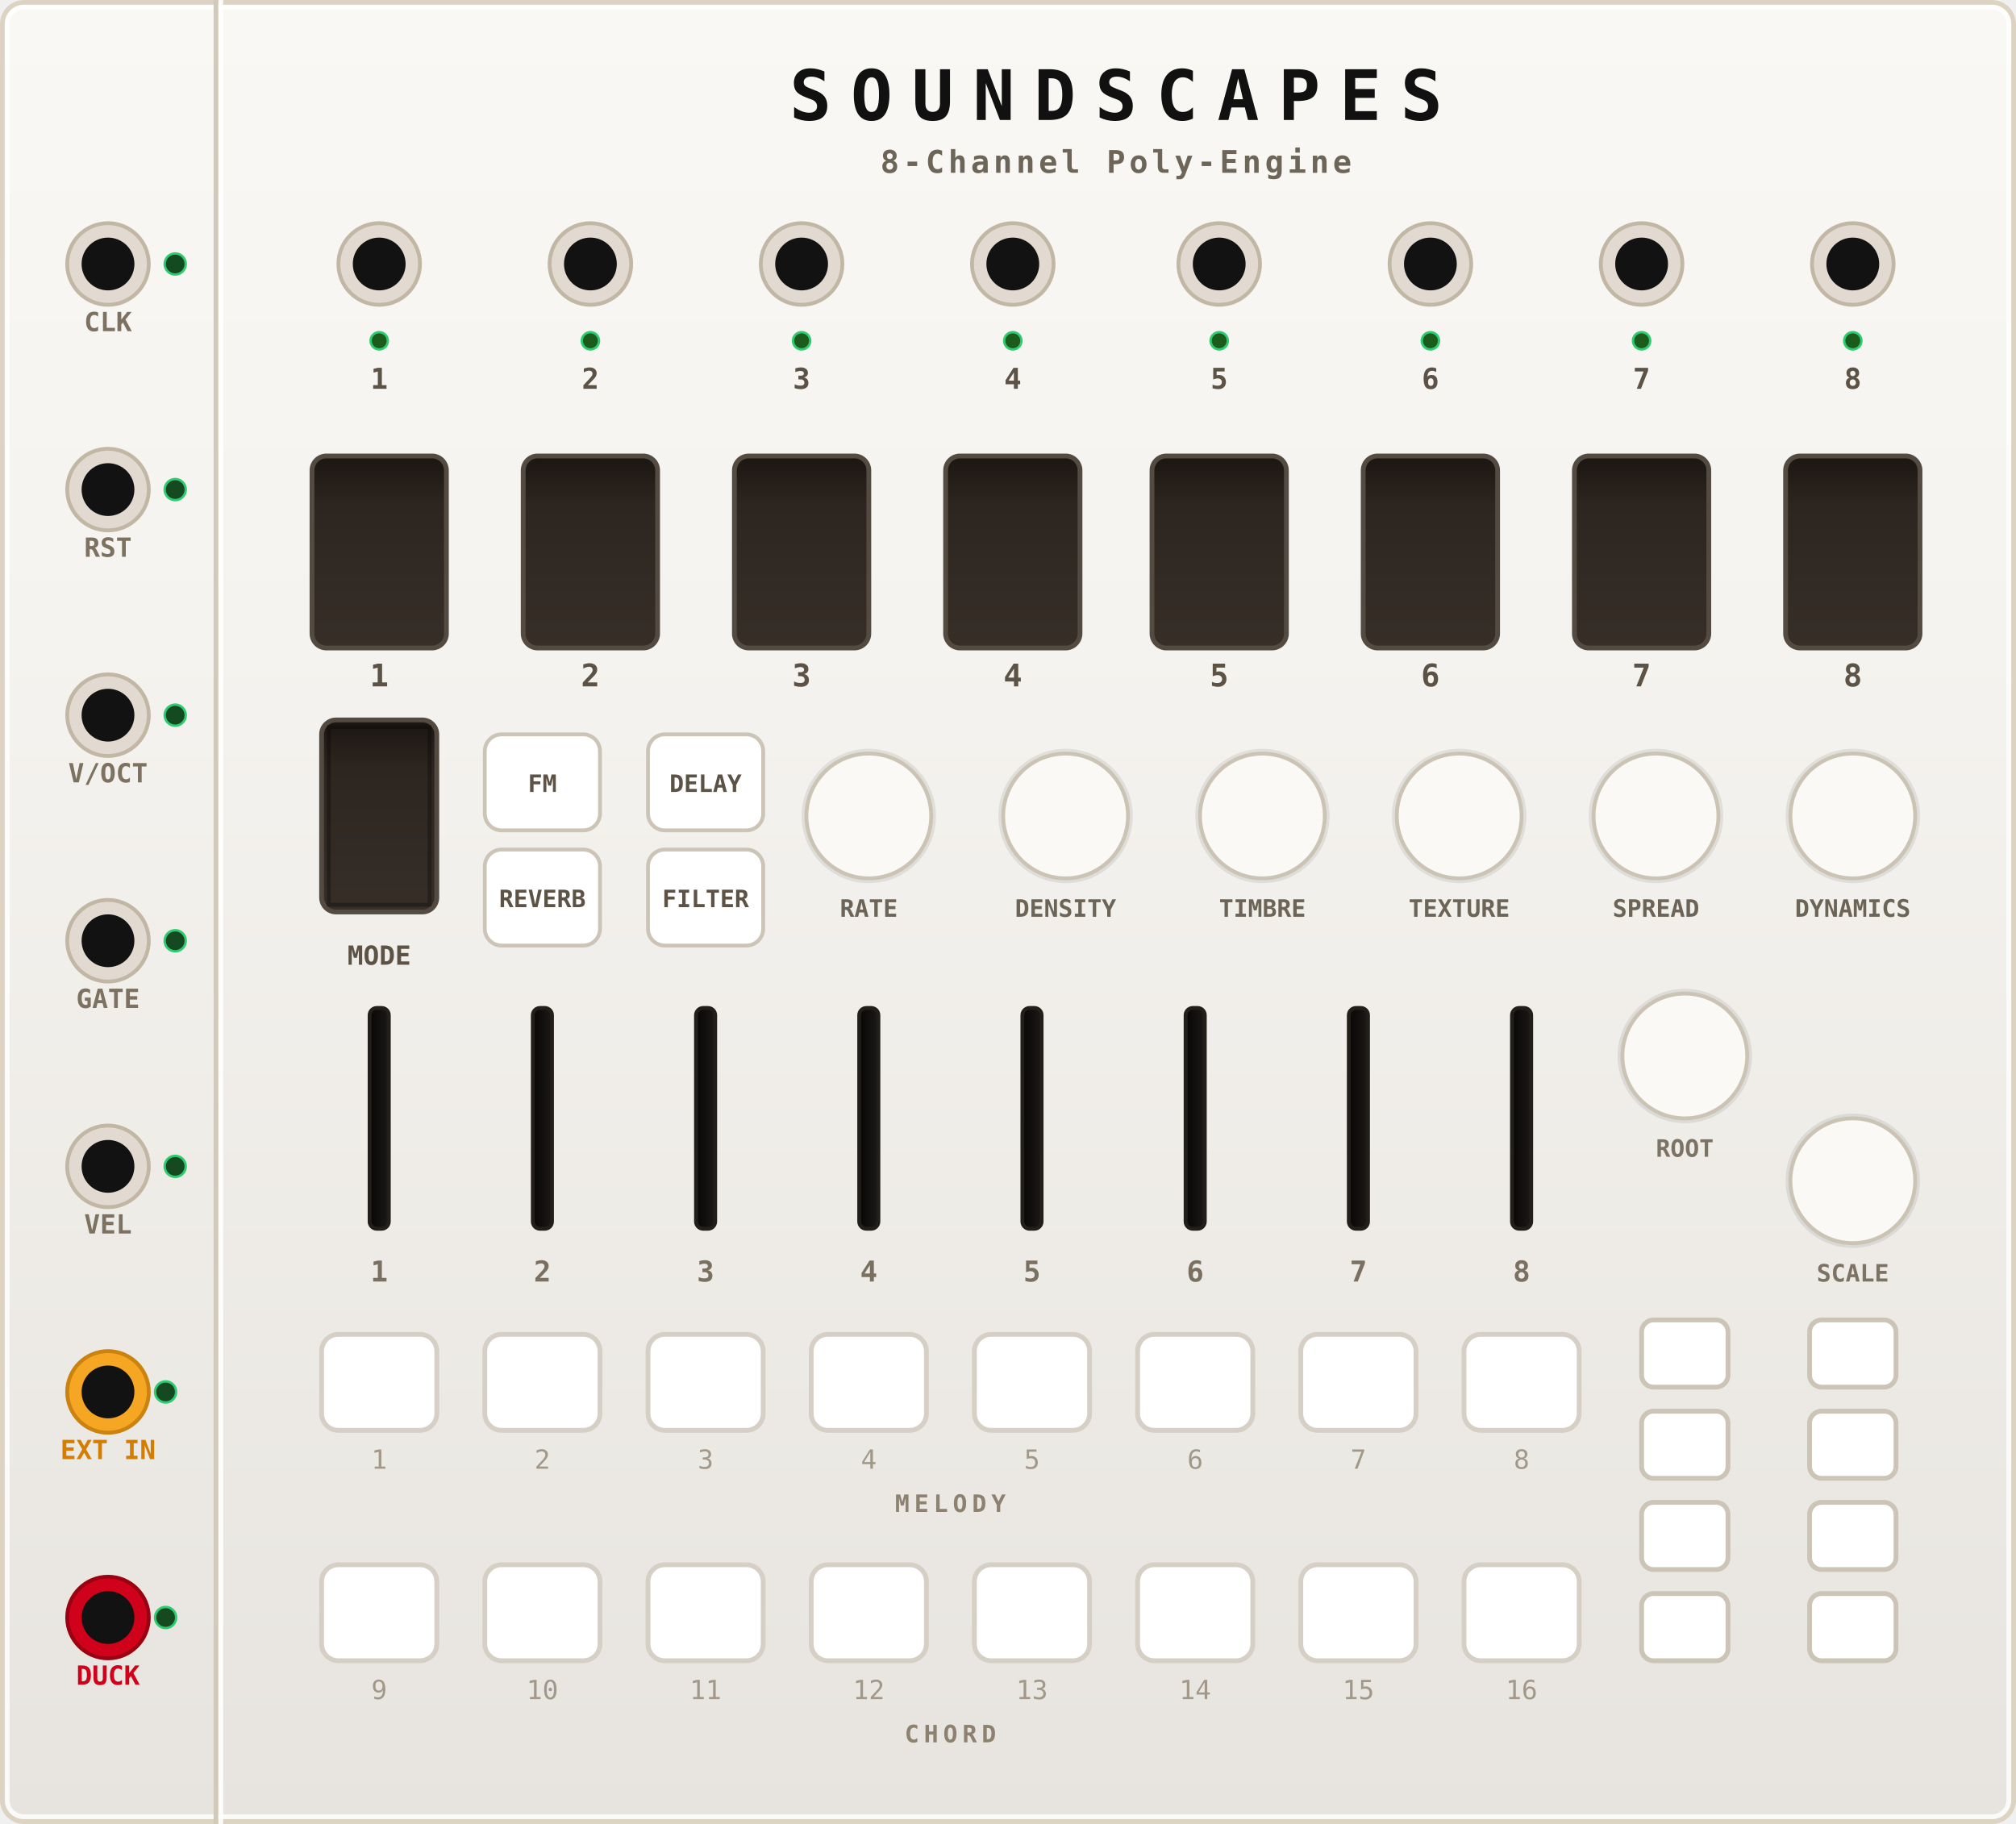
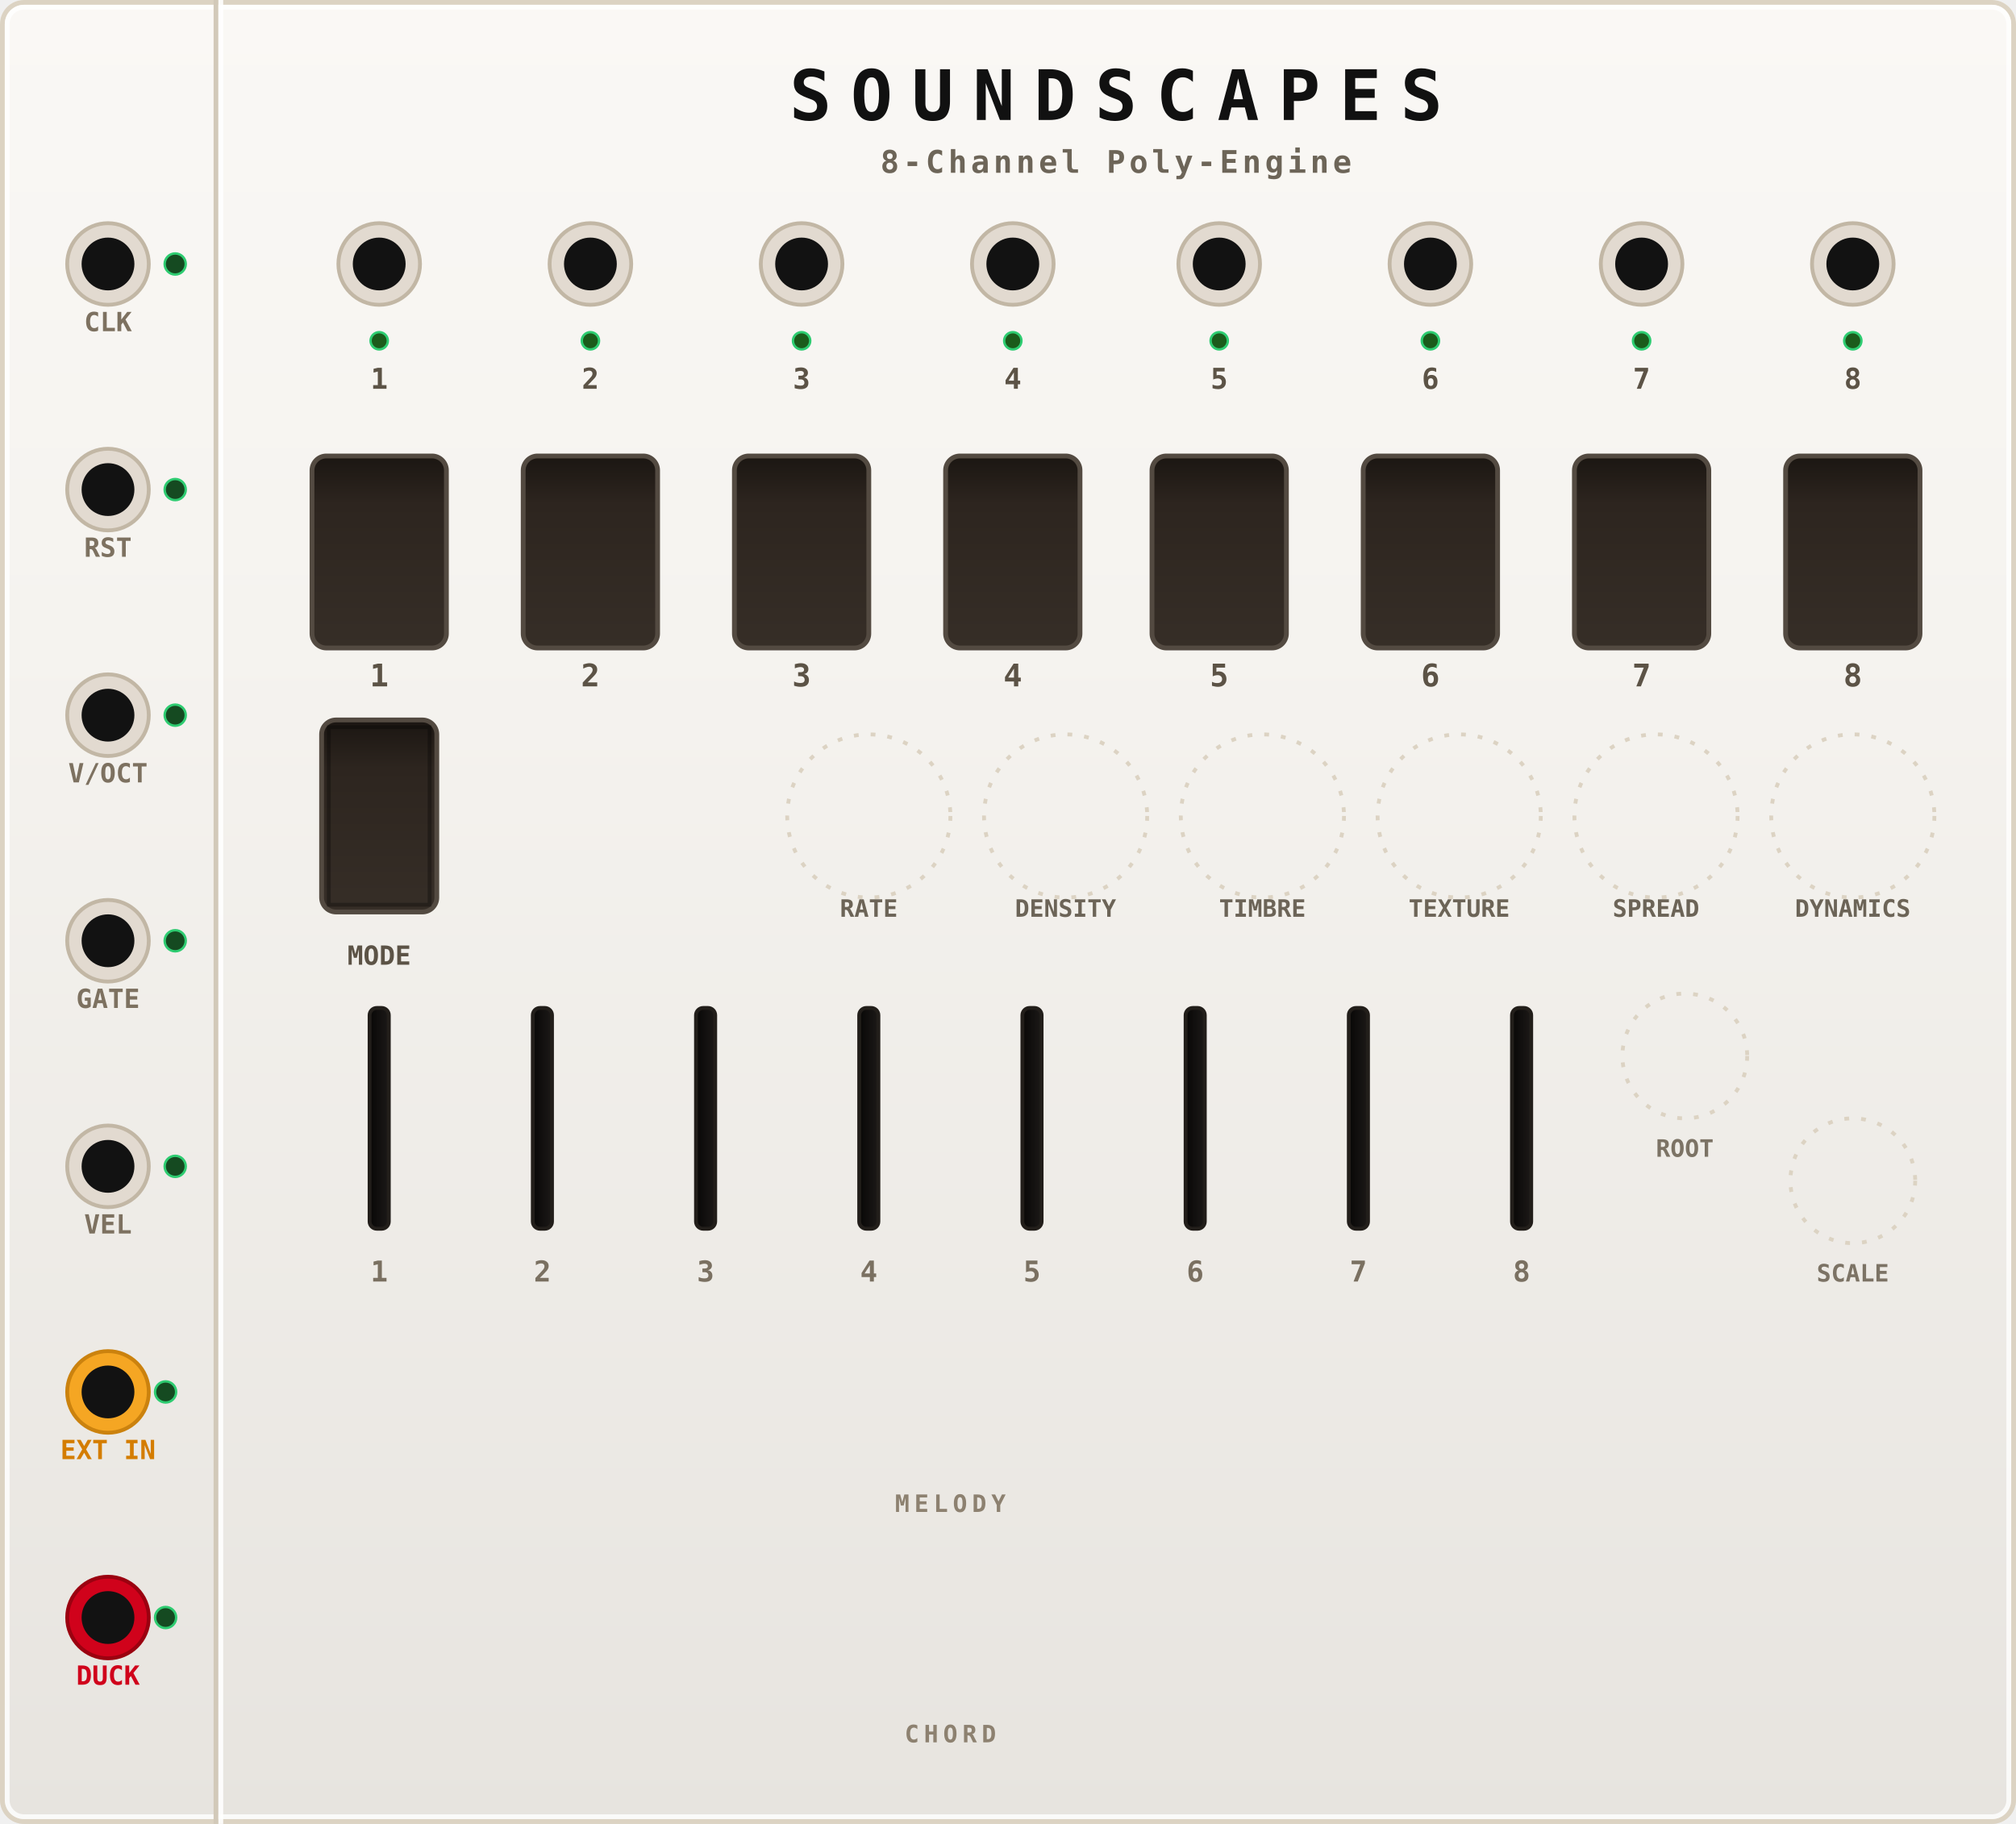
<svg xmlns="http://www.w3.org/2000/svg" viewBox="0 0 420 380" width="420" height="380">
  <defs>
    <linearGradient id="bg-grad" x1="0%" y1="0%" x2="0%" y2="100%">
      <stop offset="0%" stop-color="#faf8f5" />
      <stop offset="35%" stop-color="#f5f3ef" />
      <stop offset="100%" stop-color="#e7e4df" />
    </linearGradient>
    <linearGradient id="bronze-display" x1="0" y1="0" x2="0" y2="1">
      <stop offset="0%" stop-color="#1b1612" />
      <stop offset="25%" stop-color="#2d251f" />
      <stop offset="100%" stop-color="#362e27" />
    </linearGradient>
    <linearGradient id="track-shadow" x1="0" y1="0" x2="1" y2="0">
      <stop offset="0%" stop-color="#080706" />
      <stop offset="50%" stop-color="#12100f" />
      <stop offset="100%" stop-color="#1c1917" />
    </linearGradient>
    <g id="jack-placeholder">
      <circle cx="0" cy="0" r="8.5" fill="#e2dad0" stroke="#c2b7a5" stroke-width="0.8" />
      <circle cx="0" cy="0" r="5.5" fill="#121212" />
    </g>
    <g id="jack-amber">
      <circle cx="0" cy="0" r="8.5" fill="#f5a623" stroke="#cb820e" stroke-width="0.8" />
      <circle cx="0" cy="0" r="5.5" fill="#121212" />
    </g>
    <g id="jack-red">
      <circle cx="0" cy="0" r="8.5" fill="#d0021b" stroke="#9b0110" stroke-width="0.8" />
      <circle cx="0" cy="0" r="5.5" fill="#121212" />
    </g>
    <g id="status-led">
      <circle cx="0" cy="0" r="2.2" fill="#154a21" stroke="#2ecc71" stroke-width="0.5" />
-     </g>
-     <g id="knob-large">
-       <circle cx="0" cy="0" r="14" fill="#000000" opacity="0.08" />
-       <circle cx="0" cy="0" r="13" fill="#faf9f6" stroke="#cbc4b5" stroke-width="0.8" />
    </g>
  </defs>
  <rect width="420" height="380" fill="url(#bg-grad)" rx="5" ry="5" />
  <rect x="0.5" y="0.5" width="419" height="379" fill="none" stroke="#dcd3c3" stroke-width="1" rx="4.5" ry="4.5" />
  <rect x="1.5" y="1.5" width="417" height="377" fill="none" stroke="#ffffff" stroke-width="1" opacity="0.8" rx="3.5" ry="3.5" />
  <line x1="45" y1="0" x2="45" y2="380" stroke="#d2c9b9" stroke-width="1" />
  <line x1="46" y1="0" x2="46" y2="380" stroke="#ffffff" stroke-width="1" opacity="0.9" />
  <g id="sidebar-inputs">
    <use href="#jack-placeholder" x="22.5" y="55" />
    <use href="#status-led" x="36.5" y="55" />
    <text x="22.5" y="69" font-family="'Roboto Mono', monospace" font-size="5.5" font-weight="bold" fill="#7d7160" text-anchor="middle">CLK</text>
    <use href="#jack-placeholder" x="22.5" y="102" />
    <use href="#status-led" x="36.5" y="102" />
    <text x="22.5" y="116" font-family="'Roboto Mono', monospace" font-size="5.5" font-weight="bold" fill="#7d7160" text-anchor="middle">RST</text>
    <use href="#jack-placeholder" x="22.5" y="149" />
    <use href="#status-led" x="36.5" y="149" />
    <text x="22.5" y="163" font-family="'Roboto Mono', monospace" font-size="5.5" font-weight="bold" fill="#7d7160" text-anchor="middle">V/OCT</text>
    <use href="#jack-placeholder" x="22.5" y="196" />
    <use href="#status-led" x="36.5" y="196" />
    <text x="22.5" y="210" font-family="'Roboto Mono', monospace" font-size="5.5" font-weight="bold" fill="#7d7160" text-anchor="middle">GATE</text>
    <use href="#jack-placeholder" x="22.5" y="243" />
    <use href="#status-led" x="36.5" y="243" />
    <text x="22.5" y="257" font-family="'Roboto Mono', monospace" font-size="5.5" font-weight="bold" fill="#7d7160" text-anchor="middle">VEL</text>
    <use href="#jack-amber" x="22.5" y="290" />
    <use href="#status-led" x="34.5" y="290" />
    <text x="22.5" y="304" font-family="'Roboto Mono', monospace" font-size="5.5" font-weight="bold" fill="#d47d00" text-anchor="middle">EXT IN</text>
    <use href="#jack-red" x="22.5" y="337" />
    <use href="#status-led" x="34.5" y="337" />
    <text x="22.5" y="351" font-family="'Roboto Mono', monospace" font-size="5.5" font-weight="bold" fill="#d0021b" text-anchor="middle">DUCK</text>
  </g>
  <g id="header-text">
    <text x="232.5" y="25" font-family="'Roboto Mono', monospace" font-size="14.5" font-weight="bold" fill="#111111" letter-spacing="4" text-anchor="middle">SOUNDSCAPES</text>
    <text x="232.5" y="36" font-family="'Roboto Mono', monospace" font-size="6.5" font-weight="bold" fill="#6d6558" letter-spacing="0.8" text-anchor="middle">8-Channel Poly-Engine</text>
  </g>
  <g id="row1-expanded-grid">
    <use href="#jack-placeholder" x="79" y="55" />
    <circle cx="79" cy="71" r="1.8" fill="#1b5b1b" stroke="#2ecc71" stroke-width="0.5" />
    <text x="79" y="81" font-family="'Roboto Mono', monospace" font-size="6" font-weight="bold" fill="#5c5346" text-anchor="middle">1</text>
    <rect x="65" y="95" width="28" height="40" rx="3" ry="3" fill="url(#bronze-display)" stroke="#534a41" stroke-width="1" />
    <text x="79" y="143" font-family="'Roboto Mono', monospace" font-size="6.5" font-weight="bold" fill="#5c5346" text-anchor="middle">1</text>
    <use href="#jack-placeholder" x="123" y="55" />
    <circle cx="123" cy="71" r="1.8" fill="#1b5b1b" stroke="#2ecc71" stroke-width="0.5" />
    <text x="123" y="81" font-family="'Roboto Mono', monospace" font-size="6" font-weight="bold" fill="#5c5346" text-anchor="middle">2</text>
    <rect x="109" y="95" width="28" height="40" rx="3" ry="3" fill="url(#bronze-display)" stroke="#534a41" stroke-width="1" />
    <text x="123" y="143" font-family="'Roboto Mono', monospace" font-size="6.5" font-weight="bold" fill="#5c5346" text-anchor="middle">2</text>
    <use href="#jack-placeholder" x="167" y="55" />
    <circle cx="167" cy="71" r="1.8" fill="#1b5b1b" stroke="#2ecc71" stroke-width="0.5" />
    <text x="167" y="81" font-family="'Roboto Mono', monospace" font-size="6" font-weight="bold" fill="#5c5346" text-anchor="middle">3</text>
    <rect x="153" y="95" width="28" height="40" rx="3" ry="3" fill="url(#bronze-display)" stroke="#534a41" stroke-width="1" />
    <text x="167" y="143" font-family="'Roboto Mono', monospace" font-size="6.5" font-weight="bold" fill="#5c5346" text-anchor="middle">3</text>
    <use href="#jack-placeholder" x="211" y="55" />
    <circle cx="211" cy="71" r="1.8" fill="#1b5b1b" stroke="#2ecc71" stroke-width="0.5" />
    <text x="211" y="81" font-family="'Roboto Mono', monospace" font-size="6" font-weight="bold" fill="#5c5346" text-anchor="middle">4</text>
    <rect x="197" y="95" width="28" height="40" rx="3" ry="3" fill="url(#bronze-display)" stroke="#534a41" stroke-width="1" />
    <text x="211" y="143" font-family="'Roboto Mono', monospace" font-size="6.5" font-weight="bold" fill="#5c5346" text-anchor="middle">4</text>
    <use href="#jack-placeholder" x="254" y="55" />
    <circle cx="254" cy="71" r="1.8" fill="#1b5b1b" stroke="#2ecc71" stroke-width="0.5" />
    <text x="254" y="81" font-family="'Roboto Mono', monospace" font-size="6" font-weight="bold" fill="#5c5346" text-anchor="middle">5</text>
    <rect x="240" y="95" width="28" height="40" rx="3" ry="3" fill="url(#bronze-display)" stroke="#534a41" stroke-width="1" />
    <text x="254" y="143" font-family="'Roboto Mono', monospace" font-size="6.5" font-weight="bold" fill="#5c5346" text-anchor="middle">5</text>
    <use href="#jack-placeholder" x="298" y="55" />
    <circle cx="298" cy="71" r="1.8" fill="#1b5b1b" stroke="#2ecc71" stroke-width="0.5" />
    <text x="298" y="81" font-family="'Roboto Mono', monospace" font-size="6" font-weight="bold" fill="#5c5346" text-anchor="middle">6</text>
    <rect x="284" y="95" width="28" height="40" rx="3" ry="3" fill="url(#bronze-display)" stroke="#534a41" stroke-width="1" />
    <text x="298" y="143" font-family="'Roboto Mono', monospace" font-size="6.5" font-weight="bold" fill="#5c5346" text-anchor="middle">6</text>
    <use href="#jack-placeholder" x="342" y="55" />
    <circle cx="342" cy="71" r="1.8" fill="#1b5b1b" stroke="#2ecc71" stroke-width="0.5" />
    <text x="342" y="81" font-family="'Roboto Mono', monospace" font-size="6" font-weight="bold" fill="#5c5346" text-anchor="middle">7</text>
    <rect x="328" y="95" width="28" height="40" rx="3" ry="3" fill="url(#bronze-display)" stroke="#534a41" stroke-width="1" />
    <text x="342" y="143" font-family="'Roboto Mono', monospace" font-size="6.5" font-weight="bold" fill="#5c5346" text-anchor="middle">7</text>
    <use href="#jack-placeholder" x="386" y="55" />
    <circle cx="386" cy="71" r="1.8" fill="#1b5b1b" stroke="#2ecc71" stroke-width="0.5" />
    <text x="386" y="81" font-family="'Roboto Mono', monospace" font-size="6" font-weight="bold" fill="#5c5346" text-anchor="middle">8</text>
    <rect x="372" y="95" width="28" height="40" rx="3" ry="3" fill="url(#bronze-display)" stroke="#534a41" stroke-width="1" />
    <text x="386" y="143" font-family="'Roboto Mono', monospace" font-size="6.5" font-weight="bold" fill="#5c5346" text-anchor="middle">8</text>
  </g>
  <g id="synth-deck">
    <rect x="67" y="150" width="24" height="40" rx="3" ry="3" fill="url(#bronze-display)" stroke="#534a41" stroke-width="1" />
    <rect x="68.5" y="151.5" width="21" height="37" fill="none" stroke="#000000" stroke-width="0.8" opacity="0.3" />
    <text x="79" y="201" font-family="'Roboto Mono', monospace" font-size="5.5" font-weight="bold" fill="#5c5346" text-anchor="middle">MODE</text>
-     <rect x="101" y="153" width="24" height="20" rx="3.5" ry="3.5" fill="#ffffff" stroke="#ccc4b6" stroke-width="0.8" />
-     <text x="113" y="165" font-family="'Roboto Mono', monospace" font-size="5" font-weight="bold" fill="#5c5346" text-anchor="middle">FM</text>
-     <rect x="135" y="153" width="24" height="20" rx="3.5" ry="3.5" fill="#ffffff" stroke="#ccc4b6" stroke-width="0.8" />
-     <text x="147" y="165" font-family="'Roboto Mono', monospace" font-size="5" font-weight="bold" fill="#5c5346" text-anchor="middle">DELAY</text>
-     <rect x="101" y="177" width="24" height="20" rx="3.5" ry="3.5" fill="#ffffff" stroke="#ccc4b6" stroke-width="0.8" />
-     <text x="113" y="189" font-family="'Roboto Mono', monospace" font-size="5" font-weight="bold" fill="#5c5346" text-anchor="middle">REVERB</text>
-     <rect x="135" y="177" width="24" height="20" rx="3.5" ry="3.5" fill="#ffffff" stroke="#ccc4b6" stroke-width="0.8" />
-     <text x="147" y="189" font-family="'Roboto Mono', monospace" font-size="5" font-weight="bold" fill="#5c5346" text-anchor="middle">FILTER</text>
-     <use href="#knob-large" x="181" y="170" />
+     <circle cx="181" cy="170" r="17" fill="none" stroke="#dcd3c3" stroke-width="0.8" stroke-dasharray="1 2.5" />
    <text x="181" y="191" font-family="'Roboto Mono', monospace" font-size="5" font-weight="bold" fill="#6c6457" text-anchor="middle">RATE</text>
-     <use href="#knob-large" x="222" y="170" />
+     <circle cx="222" cy="170" r="17" fill="none" stroke="#dcd3c3" stroke-width="0.8" stroke-dasharray="1 2.5" />
    <text x="222" y="191" font-family="'Roboto Mono', monospace" font-size="5" font-weight="bold" fill="#6c6457" text-anchor="middle">DENSITY</text>
-     <use href="#knob-large" x="263" y="170" />
+     <circle cx="263" cy="170" r="17" fill="none" stroke="#dcd3c3" stroke-width="0.8" stroke-dasharray="1 2.5" />
    <text x="263" y="191" font-family="'Roboto Mono', monospace" font-size="5" font-weight="bold" fill="#6c6457" text-anchor="middle">TIMBRE</text>
-     <use href="#knob-large" x="304" y="170" />
+     <circle cx="304" cy="170" r="17" fill="none" stroke="#dcd3c3" stroke-width="0.8" stroke-dasharray="1 2.5" />
    <text x="304" y="191" font-family="'Roboto Mono', monospace" font-size="5" font-weight="bold" fill="#6c6457" text-anchor="middle">TEXTURE</text>
-     <use href="#knob-large" x="345" y="170" />
+     <circle cx="345" cy="170" r="17" fill="none" stroke="#dcd3c3" stroke-width="0.8" stroke-dasharray="1 2.5" />
    <text x="345" y="191" font-family="'Roboto Mono', monospace" font-size="5" font-weight="bold" fill="#6c6457" text-anchor="middle">SPREAD</text>
-     <use href="#knob-large" x="386" y="170" />
+     <circle cx="386" cy="170" r="17" fill="none" stroke="#dcd3c3" stroke-width="0.8" stroke-dasharray="1 2.5" />
    <text x="386" y="191" font-family="'Roboto Mono', monospace" font-size="5" font-weight="bold" fill="#6c6457" text-anchor="middle">DYNAMICS</text>
  </g>
  <g id="fader-row">
    <rect x="77" y="210" width="4" height="46" rx="1.5" ry="1.5" fill="url(#track-shadow)" stroke="#221e1a" stroke-width="0.8" />
    <text x="79" y="267" font-family="'Roboto Mono', monospace" font-size="6" font-weight="bold" fill="#7a7061" text-anchor="middle">1</text>
    <rect x="111" y="210" width="4" height="46" rx="1.5" ry="1.5" fill="url(#track-shadow)" stroke="#221e1a" stroke-width="0.8" />
    <text x="113" y="267" font-family="'Roboto Mono', monospace" font-size="6" font-weight="bold" fill="#7a7061" text-anchor="middle">2</text>
    <rect x="145" y="210" width="4" height="46" rx="1.5" ry="1.5" fill="url(#track-shadow)" stroke="#221e1a" stroke-width="0.8" />
    <text x="147" y="267" font-family="'Roboto Mono', monospace" font-size="6" font-weight="bold" fill="#7a7061" text-anchor="middle">3</text>
    <rect x="179" y="210" width="4" height="46" rx="1.5" ry="1.5" fill="url(#track-shadow)" stroke="#221e1a" stroke-width="0.8" />
    <text x="181" y="267" font-family="'Roboto Mono', monospace" font-size="6" font-weight="bold" fill="#7a7061" text-anchor="middle">4</text>
    <rect x="213" y="210" width="4" height="46" rx="1.5" ry="1.5" fill="url(#track-shadow)" stroke="#221e1a" stroke-width="0.8" />
    <text x="215" y="267" font-family="'Roboto Mono', monospace" font-size="6" font-weight="bold" fill="#7a7061" text-anchor="middle">5</text>
    <rect x="247" y="210" width="4" height="46" rx="1.5" ry="1.5" fill="url(#track-shadow)" stroke="#221e1a" stroke-width="0.8" />
    <text x="249" y="267" font-family="'Roboto Mono', monospace" font-size="6" font-weight="bold" fill="#7a7061" text-anchor="middle">6</text>
    <rect x="281" y="210" width="4" height="46" rx="1.5" ry="1.5" fill="url(#track-shadow)" stroke="#221e1a" stroke-width="0.8" />
    <text x="283" y="267" font-family="'Roboto Mono', monospace" font-size="6" font-weight="bold" fill="#7a7061" text-anchor="middle">7</text>
    <rect x="315" y="210" width="4" height="46" rx="1.5" ry="1.5" fill="url(#track-shadow)" stroke="#221e1a" stroke-width="0.8" />
    <text x="317" y="267" font-family="'Roboto Mono', monospace" font-size="6" font-weight="bold" fill="#7a7061" text-anchor="middle">8</text>
-     <use href="#knob-large" x="351" y="220" />
+     <circle cx="351" cy="220" r="13" fill="none" stroke="#dcd3c3" stroke-width="0.8" stroke-dasharray="1 2.5" />
    <text x="351" y="241" font-family="'Roboto Mono', monospace" font-size="5" font-weight="bold" fill="#7c7365" text-anchor="middle">ROOT</text>
-     <use href="#knob-large" x="386" y="246" />
+     <circle cx="386" cy="246" r="13" fill="none" stroke="#dcd3c3" stroke-width="0.8" stroke-dasharray="1 2.5" />
    <text x="386" y="267" font-family="'Roboto Mono', monospace" font-size="5" font-weight="bold" fill="#7c7365" text-anchor="middle">SCALE</text>
  </g>
  <g id="step-pads">
-     <rect x="67" y="278" width="24" height="20" rx="3.5" ry="3.5" fill="#ffffff" stroke="#d5cfc5" stroke-width="1" />
-     <text x="79" y="306" font-family="'Roboto Mono', monospace" font-size="5.5" fill="#a29889" text-anchor="middle">1</text>
-     <rect x="101" y="278" width="24" height="20" rx="3.5" ry="3.5" fill="#ffffff" stroke="#d5cfc5" stroke-width="1" />
-     <text x="113" y="306" font-family="'Roboto Mono', monospace" font-size="5.5" fill="#a29889" text-anchor="middle">2</text>
-     <rect x="135" y="278" width="24" height="20" rx="3.5" ry="3.5" fill="#ffffff" stroke="#d5cfc5" stroke-width="1" />
-     <text x="147" y="306" font-family="'Roboto Mono', monospace" font-size="5.5" fill="#a29889" text-anchor="middle">3</text>
-     <rect x="169" y="278" width="24" height="20" rx="3.5" ry="3.5" fill="#ffffff" stroke="#d5cfc5" stroke-width="1" />
-     <text x="181" y="306" font-family="'Roboto Mono', monospace" font-size="5.5" fill="#a29889" text-anchor="middle">4</text>
-     <rect x="203" y="278" width="24" height="20" rx="3.5" ry="3.5" fill="#ffffff" stroke="#d5cfc5" stroke-width="1" />
-     <text x="215" y="306" font-family="'Roboto Mono', monospace" font-size="5.5" fill="#a29889" text-anchor="middle">5</text>
-     <rect x="237" y="278" width="24" height="20" rx="3.5" ry="3.5" fill="#ffffff" stroke="#d5cfc5" stroke-width="1" />
-     <text x="249" y="306" font-family="'Roboto Mono', monospace" font-size="5.5" fill="#a29889" text-anchor="middle">6</text>
-     <rect x="271" y="278" width="24" height="20" rx="3.5" ry="3.5" fill="#ffffff" stroke="#d5cfc5" stroke-width="1" />
-     <text x="283" y="306" font-family="'Roboto Mono', monospace" font-size="5.5" fill="#a29889" text-anchor="middle">7</text>
-     <rect x="305" y="278" width="24" height="20" rx="3.5" ry="3.5" fill="#ffffff" stroke="#d5cfc5" stroke-width="1" />
-     <text x="317" y="306" font-family="'Roboto Mono', monospace" font-size="5.5" fill="#a29889" text-anchor="middle">8</text>
    <text x="198" y="315" font-family="'Roboto Mono', monospace" font-size="5" font-weight="bold" fill="#8d8170" letter-spacing="1" text-anchor="middle">MELODY</text>
-     <rect x="67" y="326" width="24" height="20" rx="3.5" ry="3.5" fill="#ffffff" stroke="#d5cfc5" stroke-width="1" />
-     <text x="79" y="354" font-family="'Roboto Mono', monospace" font-size="5.5" fill="#a29889" text-anchor="middle">9</text>
-     <rect x="101" y="326" width="24" height="20" rx="3.5" ry="3.5" fill="#ffffff" stroke="#d5cfc5" stroke-width="1" />
-     <text x="113" y="354" font-family="'Roboto Mono', monospace" font-size="5.5" fill="#a29889" text-anchor="middle">10</text>
-     <rect x="135" y="326" width="24" height="20" rx="3.5" ry="3.5" fill="#ffffff" stroke="#d5cfc5" stroke-width="1" />
-     <text x="147" y="354" font-family="'Roboto Mono', monospace" font-size="5.5" fill="#a29889" text-anchor="middle">11</text>
-     <rect x="169" y="326" width="24" height="20" rx="3.5" ry="3.5" fill="#ffffff" stroke="#d5cfc5" stroke-width="1" />
-     <text x="181" y="354" font-family="'Roboto Mono', monospace" font-size="5.5" fill="#a29889" text-anchor="middle">12</text>
-     <rect x="203" y="326" width="24" height="20" rx="3.5" ry="3.5" fill="#ffffff" stroke="#d5cfc5" stroke-width="1" />
-     <text x="215" y="354" font-family="'Roboto Mono', monospace" font-size="5.5" fill="#a29889" text-anchor="middle">13</text>
-     <rect x="237" y="326" width="24" height="20" rx="3.5" ry="3.5" fill="#ffffff" stroke="#d5cfc5" stroke-width="1" />
-     <text x="249" y="354" font-family="'Roboto Mono', monospace" font-size="5.5" fill="#a29889" text-anchor="middle">14</text>
-     <rect x="271" y="326" width="24" height="20" rx="3.5" ry="3.5" fill="#ffffff" stroke="#d5cfc5" stroke-width="1" />
-     <text x="283" y="354" font-family="'Roboto Mono', monospace" font-size="5.5" fill="#a29889" text-anchor="middle">15</text>
-     <rect x="305" y="326" width="24" height="20" rx="3.5" ry="3.5" fill="#ffffff" stroke="#d5cfc5" stroke-width="1" />
-     <text x="317" y="354" font-family="'Roboto Mono', monospace" font-size="5.5" fill="#a29889" text-anchor="middle">16</text>
    <text x="198" y="363" font-family="'Roboto Mono', monospace" font-size="5" font-weight="bold" fill="#8d8170" letter-spacing="1" text-anchor="middle">CHORD</text>
  </g>
-   <g id="performance-block">
-     <rect x="342" y="275" width="18" height="14" rx="2.5" ry="2.5" fill="#ffffff" stroke="#ccc4b6" stroke-width="1" />
-     <rect x="377" y="275" width="18" height="14" rx="2.5" ry="2.5" fill="#ffffff" stroke="#ccc4b6" stroke-width="1" />
-     <rect x="342" y="294" width="18" height="14" rx="2.5" ry="2.5" fill="#ffffff" stroke="#ccc4b6" stroke-width="1" />
-     <rect x="377" y="294" width="18" height="14" rx="2.5" ry="2.5" fill="#ffffff" stroke="#ccc4b6" stroke-width="1" />
-     <rect x="342" y="313" width="18" height="14" rx="2.5" ry="2.5" fill="#ffffff" stroke="#ccc4b6" stroke-width="1" />
-     <rect x="377" y="313" width="18" height="14" rx="2.5" ry="2.5" fill="#ffffff" stroke="#ccc4b6" stroke-width="1" />
-     <rect x="342" y="332" width="18" height="14" rx="2.5" ry="2.5" fill="#ffffff" stroke="#ccc4b6" stroke-width="1" />
-     <rect x="377" y="332" width="18" height="14" rx="2.5" ry="2.5" fill="#ffffff" stroke="#ccc4b6" stroke-width="1" />
-   </g>
</svg>
